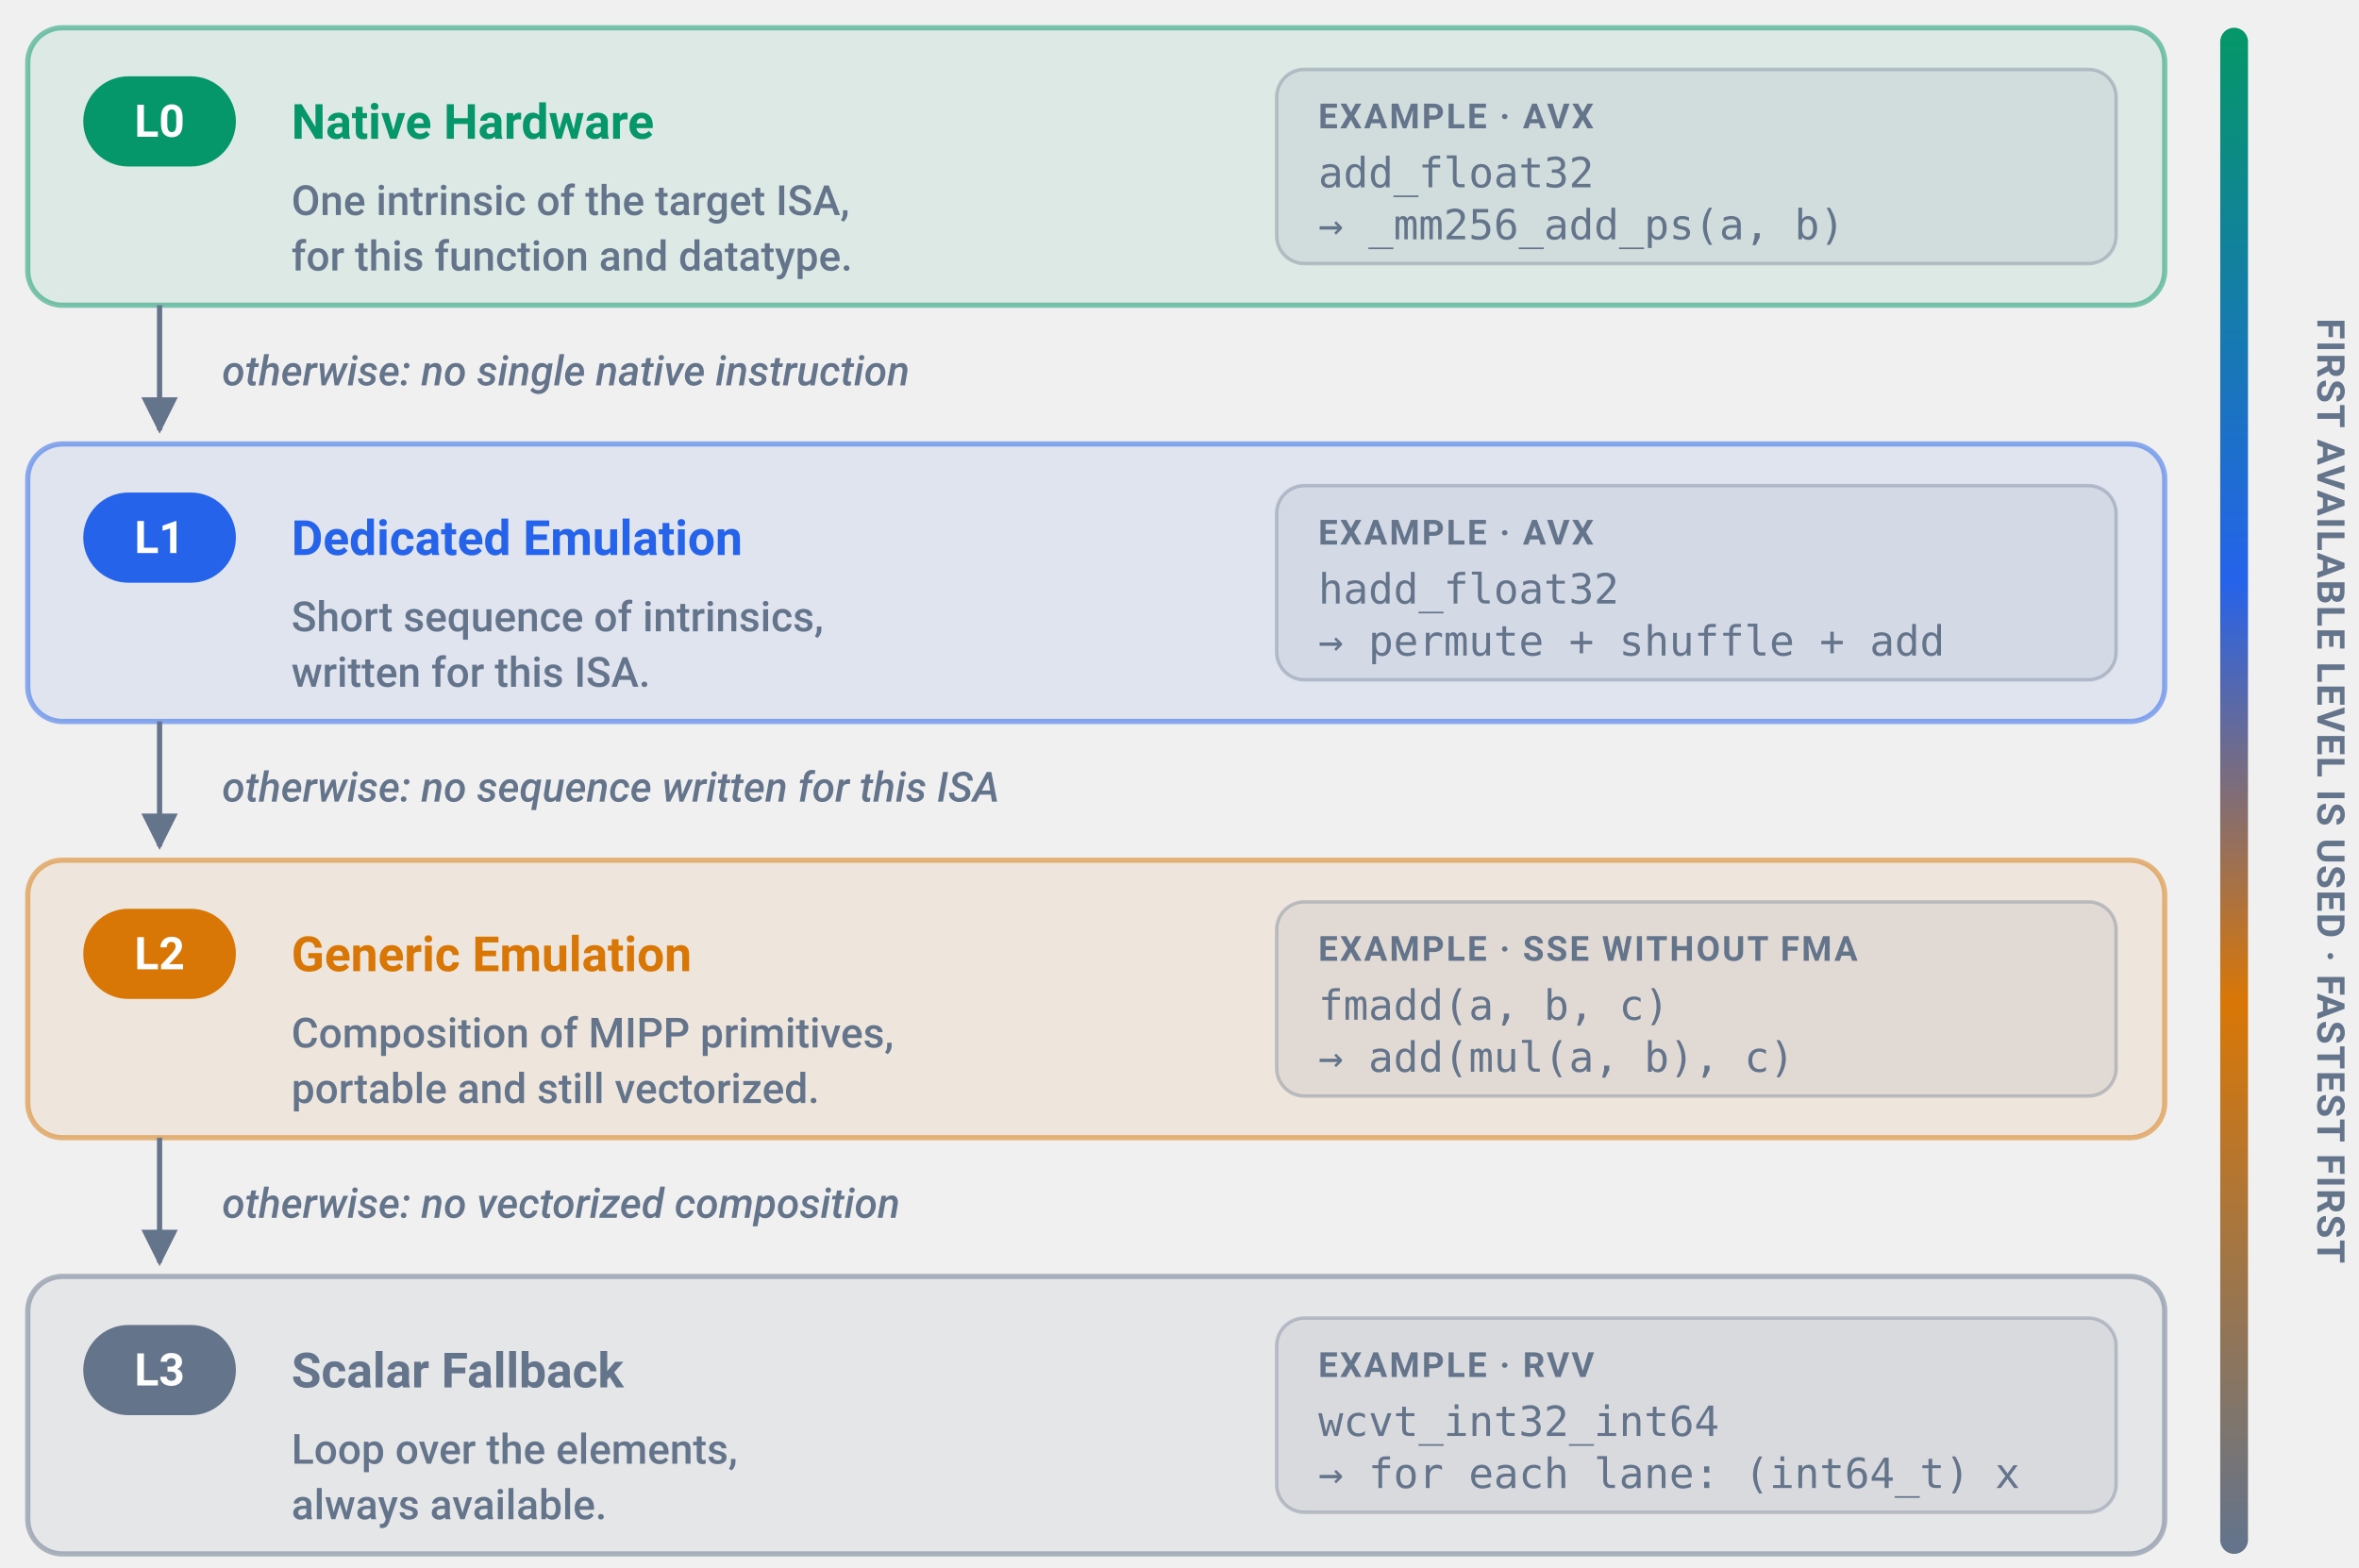
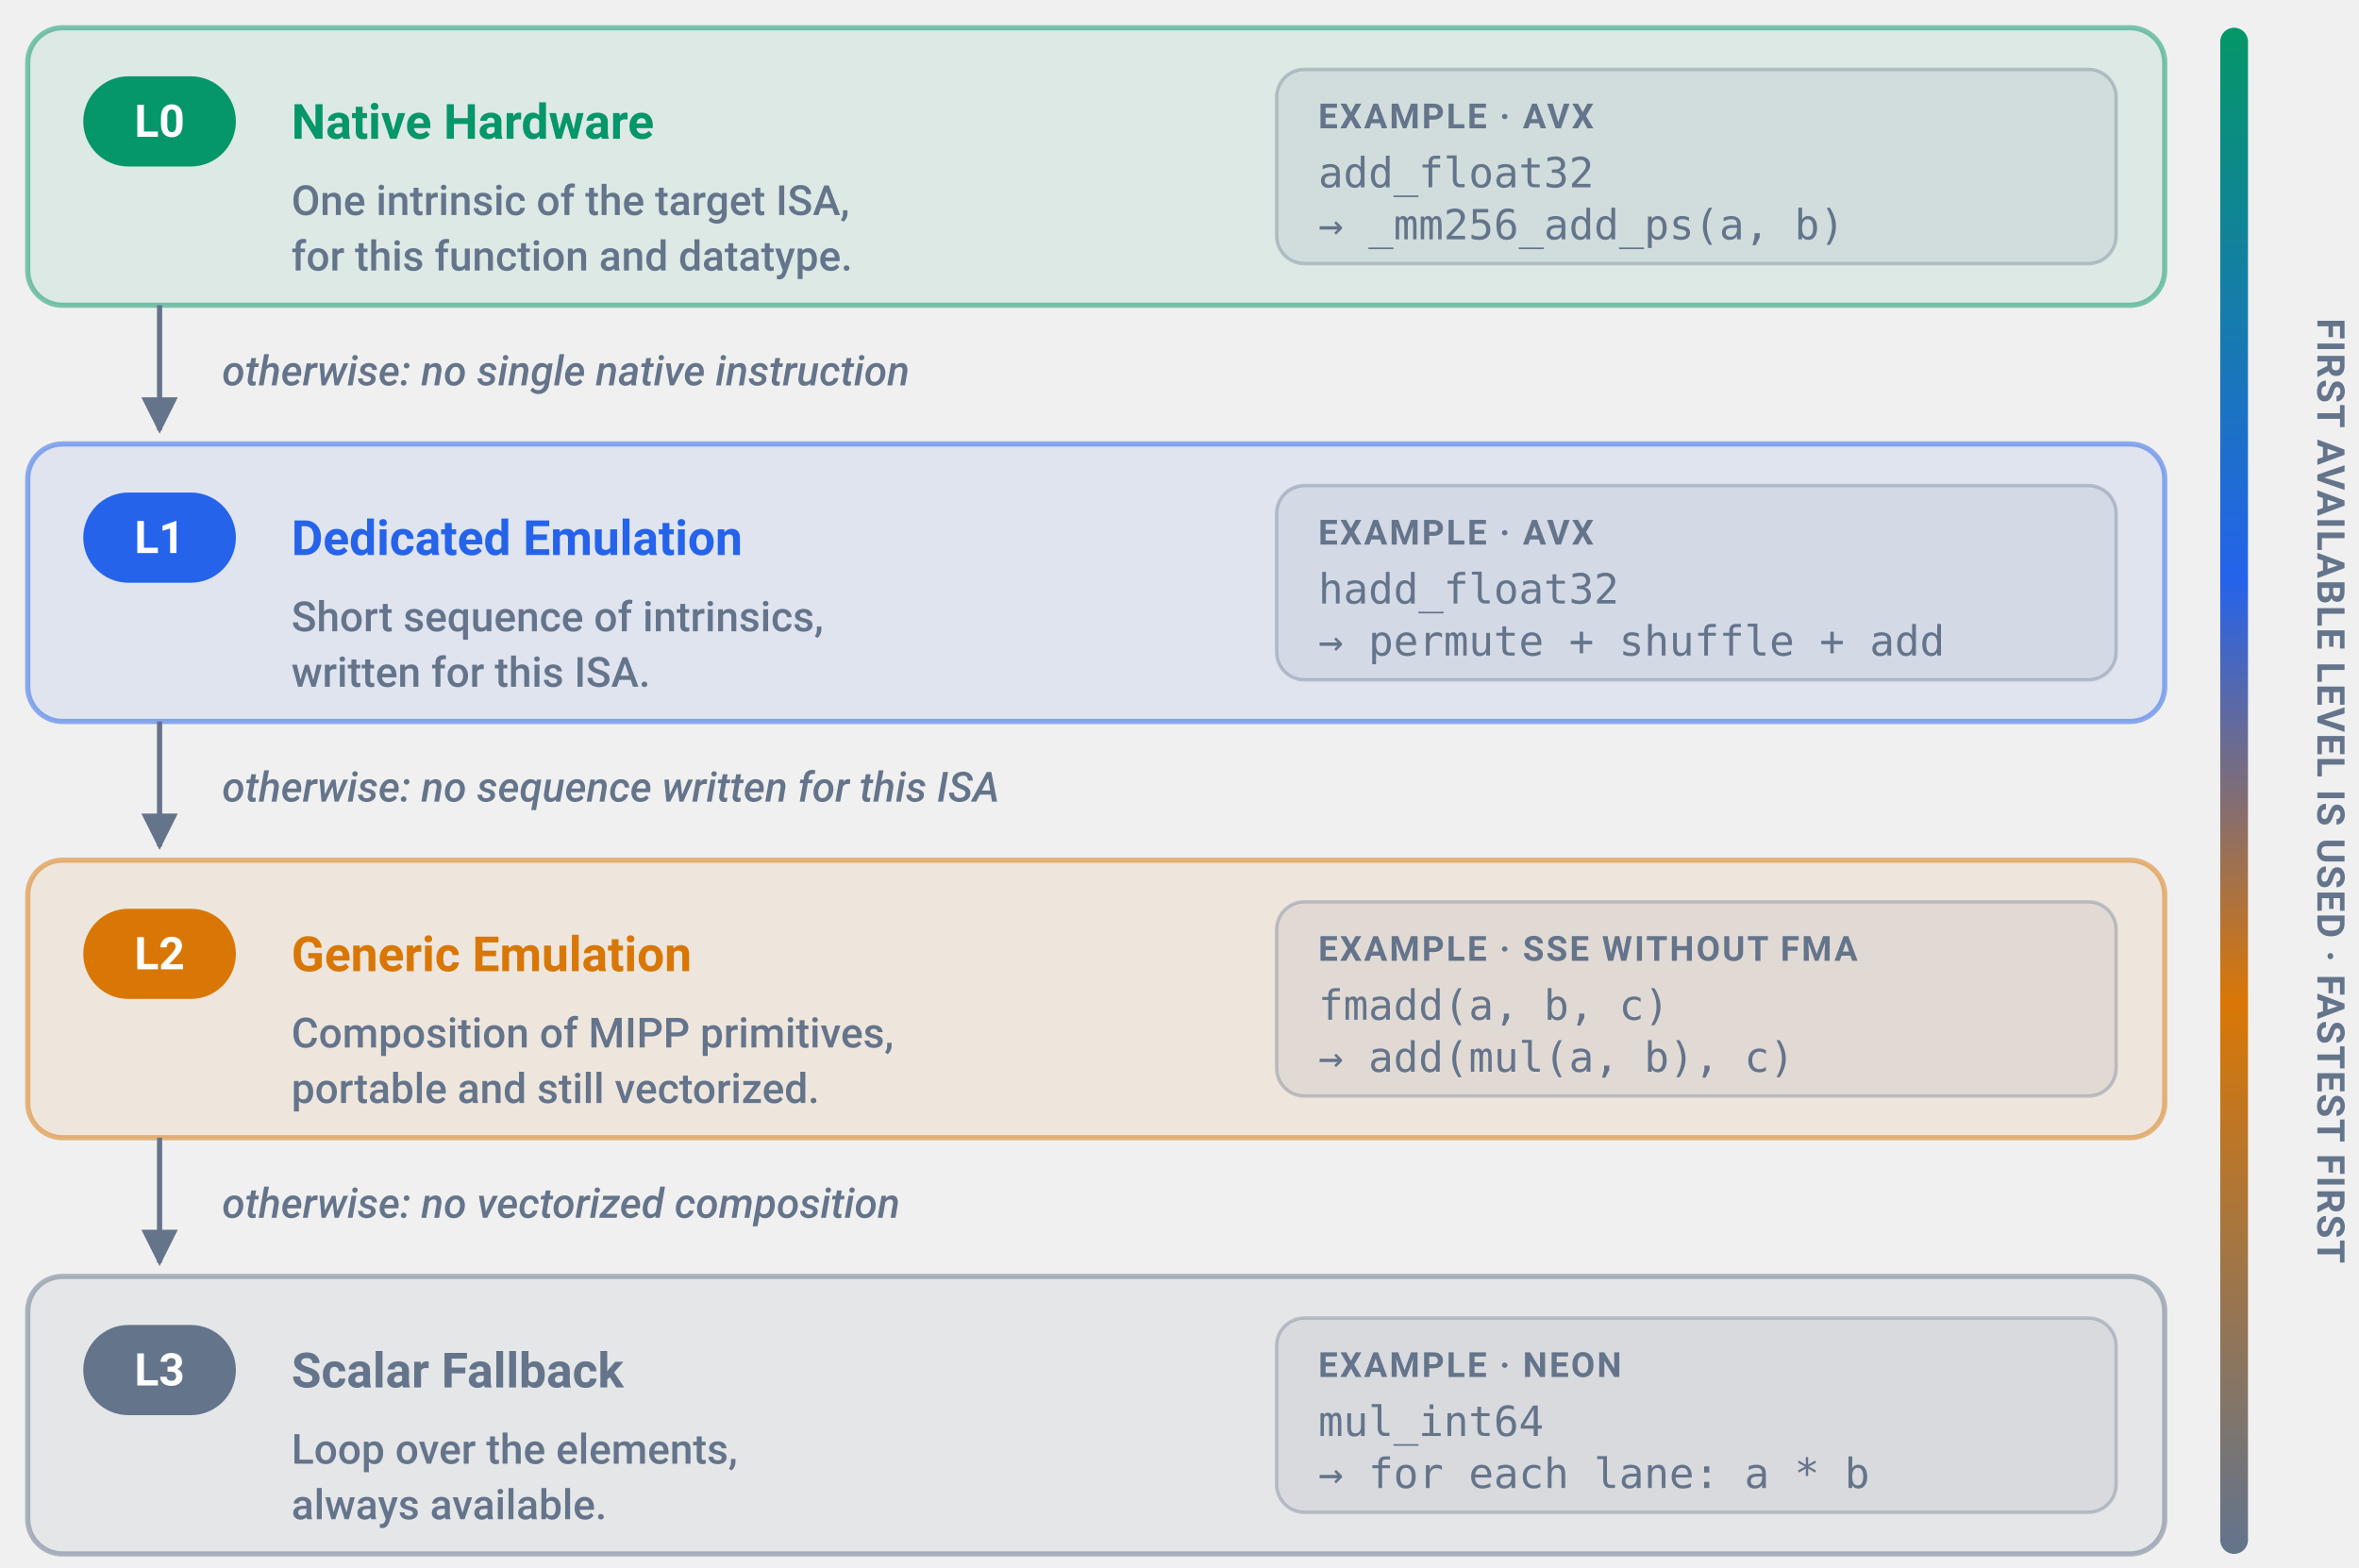
<svg xmlns="http://www.w3.org/2000/svg" viewBox="0 0 680 452" width="680" height="452" role="img" aria-labelledby="fl-title fl-desc">
  <defs>
    <style>
      .ttl  { font: 700 14px system-ui, -apple-system, "Segoe UI", Roboto, sans-serif; }
      .dsc  { font: 500 12px system-ui, -apple-system, "Segoe UI", Roboto, sans-serif; fill: #64748b; }
      .cond { font: italic 500 12px system-ui, -apple-system, "Segoe UI", Roboto, sans-serif; fill: #64748b; dominant-baseline: central; }
      .exh  { font: 600 10px system-ui, -apple-system, "Segoe UI", Roboto, sans-serif; fill: #64748b; letter-spacing: .06em; }
      .ex   { font: 500 12px ui-monospace, Menlo, Consolas, "DejaVu Sans Mono", monospace; fill: #64748b; }
      .bdg  { font: 700 13px system-ui, -apple-system, "Segoe UI", Roboto, sans-serif; fill: #ffffff; text-anchor: middle; dominant-baseline: central; }
      .axis { font: 600 11px system-ui, -apple-system, "Segoe UI", Roboto, sans-serif; fill: #64748b; letter-spacing: .04em; text-anchor: middle; }
      .exbox { fill: rgba(100, 116, 139, 0.10); stroke: rgba(100, 116, 139, 0.35); stroke-width: 1; }
      .arrow { stroke: #64748b; stroke-width: 1.5; fill: none; }
      .l0 { fill: #059669; } .l0-t { fill: #059669; } .l0-c { fill: rgba(5, 150, 105, 0.08);  stroke: rgba(5, 150, 105, 0.50);  stroke-width: 1.5; }
      .l1 { fill: #2563eb; } .l1-t { fill: #2563eb; } .l1-c { fill: rgba(37, 99, 235, 0.08);  stroke: rgba(37, 99, 235, 0.50);  stroke-width: 1.5; }
      .l2 { fill: #d97706; } .l2-t { fill: #d97706; } .l2-c { fill: rgba(217, 119, 6, 0.08);  stroke: rgba(217, 119, 6, 0.50);  stroke-width: 1.5; }
      .l3 { fill: #64748b; } .l3-t { fill: #64748b; } .l3-c { fill: rgba(100, 116, 139, 0.08); stroke: rgba(100, 116, 139, 0.50); stroke-width: 1.5; }
    </style>
    <marker id="fl-arr" viewBox="0 0 10 10" refX="9" refY="5" markerWidth="7" markerHeight="7" orient="auto-start-reverse">
      <path d="M0,0 L10,5 L0,10 z" fill="#64748b" />
    </marker>
    <linearGradient id="fl-grad" x1="0" y1="0" x2="0" y2="1">
      <stop offset="0" stop-color="#059669" />
      <stop offset="0.36" stop-color="#2563eb" />
      <stop offset="0.64" stop-color="#d97706" />
      <stop offset="1" stop-color="#64748b" />
    </linearGradient>
  </defs>
  <rect class="l0-c" x="8" y="8" width="616" height="80" rx="10" />
  <rect class="l0" x="24" y="22" width="44" height="26" rx="13" />
  <text class="bdg" x="46" y="35">L0</text>
  <text class="ttl l0-t" x="84" y="40">Native Hardware</text>
  <text class="dsc" x="84" y="62">One intrinsic of the target ISA,</text>
  <text class="dsc" x="84" y="78">for this function and datatype.</text>
  <rect class="exbox" x="368" y="20" width="242" height="56" rx="8" />
  <text class="exh" x="380" y="37">EXAMPLE · AVX</text>
  <text class="ex" x="380" y="54">add_float32</text>
  <text class="ex" x="380" y="69">→ _mm256_add_ps(a, b)</text>
  <line class="arrow" x1="46" y1="88" x2="46" y2="124" marker-end="url(#fl-arr)" />
  <text class="cond" x="64" y="107">otherwise: no single native instruction</text>
  <rect class="l1-c" x="8" y="128" width="616" height="80" rx="10" />
  <rect class="l1" x="24" y="142" width="44" height="26" rx="13" />
  <text class="bdg" x="46" y="155">L1</text>
  <text class="ttl l1-t" x="84" y="160">Dedicated Emulation</text>
  <text class="dsc" x="84" y="182">Short sequence of intrinsics,</text>
  <text class="dsc" x="84" y="198">written for this ISA.</text>
  <rect class="exbox" x="368" y="140" width="242" height="56" rx="8" />
  <text class="exh" x="380" y="157">EXAMPLE · AVX</text>
  <text class="ex" x="380" y="174">hadd_float32</text>
  <text class="ex" x="380" y="189">→ permute + shuffle + add</text>
  <line class="arrow" x1="46" y1="208" x2="46" y2="244" marker-end="url(#fl-arr)" />
  <text class="cond" x="64" y="227">otherwise: no sequence written for this ISA</text>
  <rect class="l2-c" x="8" y="248" width="616" height="80" rx="10" />
  <rect class="l2" x="24" y="262" width="44" height="26" rx="13" />
  <text class="bdg" x="46" y="275">L2</text>
  <text class="ttl l2-t" x="84" y="280">Generic Emulation</text>
  <text class="dsc" x="84" y="302">Composition of MIPP primitives,</text>
  <text class="dsc" x="84" y="318">portable and still vectorized.</text>
  <rect class="exbox" x="368" y="260" width="242" height="56" rx="8" />
  <text class="exh" x="380" y="277">EXAMPLE · SSE WITHOUT FMA</text>
  <text class="ex" x="380" y="294">fmadd(a, b, c)</text>
  <text class="ex" x="380" y="309">→ add(mul(a, b), c)</text>
  <line class="arrow" x1="46" y1="328" x2="46" y2="364" marker-end="url(#fl-arr)" />
  <text class="cond" x="64" y="347">otherwise: no vectorized composition</text>
  <rect class="l3-c" x="8" y="368" width="616" height="80" rx="10" />
  <rect class="l3" x="24" y="382" width="44" height="26" rx="13" />
  <text class="bdg" x="46" y="395">L3</text>
  <text class="ttl l3-t" x="84" y="400">Scalar Fallback</text>
  <text class="dsc" x="84" y="422">Loop over the elements,</text>
  <text class="dsc" x="84" y="438">always available.</text>
  <rect class="exbox" x="368" y="380" width="242" height="56" rx="8" />
-   <text class="exh" x="380" y="397">EXAMPLE · RVV</text>
-   <text class="ex" x="380" y="414">wcvt_int32_int64</text>
-   <text class="ex" x="380" y="429">→ for each lane: (int64_t) x</text>
+   <text class="exh" x="380" y="397">EXAMPLE · NEON</text>
+   <text class="ex" x="380" y="414">mul_int64</text>
+   <text class="ex" x="380" y="429">→ for each lane: a * b</text>
  <rect x="640" y="8" width="8" height="440" rx="4" fill="url(#fl-grad)" />
  <text class="axis" transform="translate(668 228) rotate(90)">FIRST AVAILABLE LEVEL IS USED  ·  FASTEST FIRST</text>
</svg>
